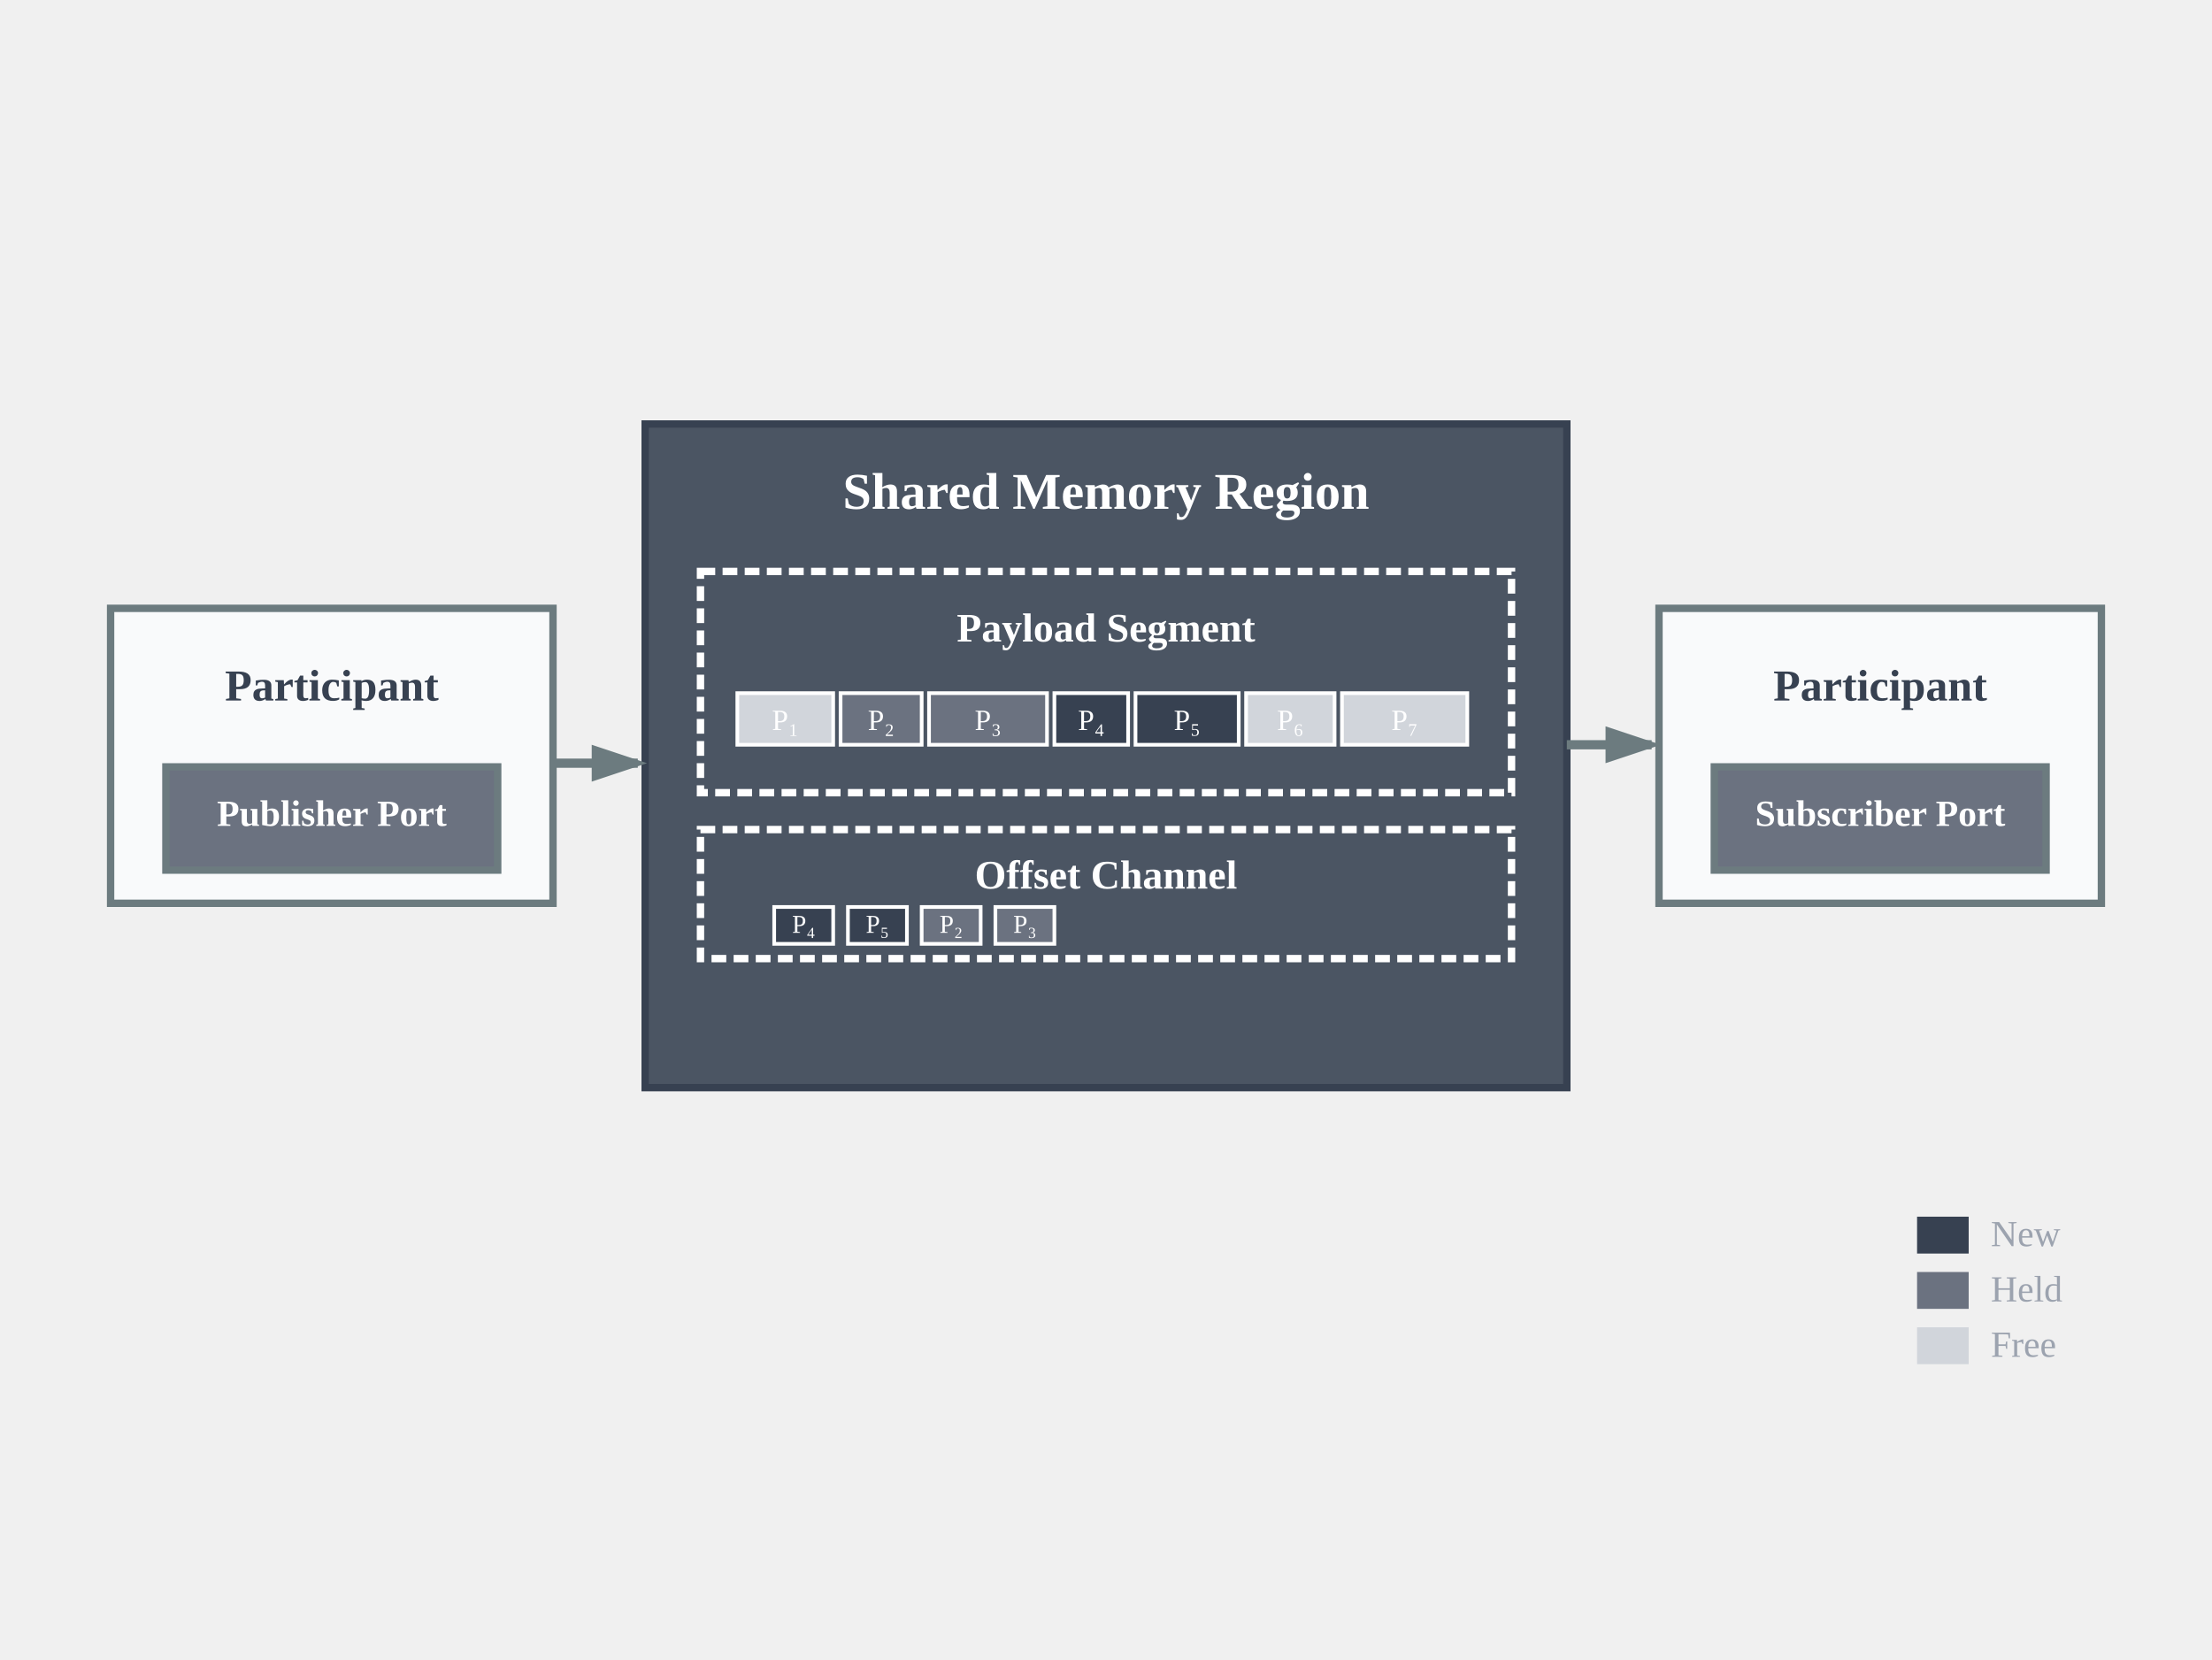
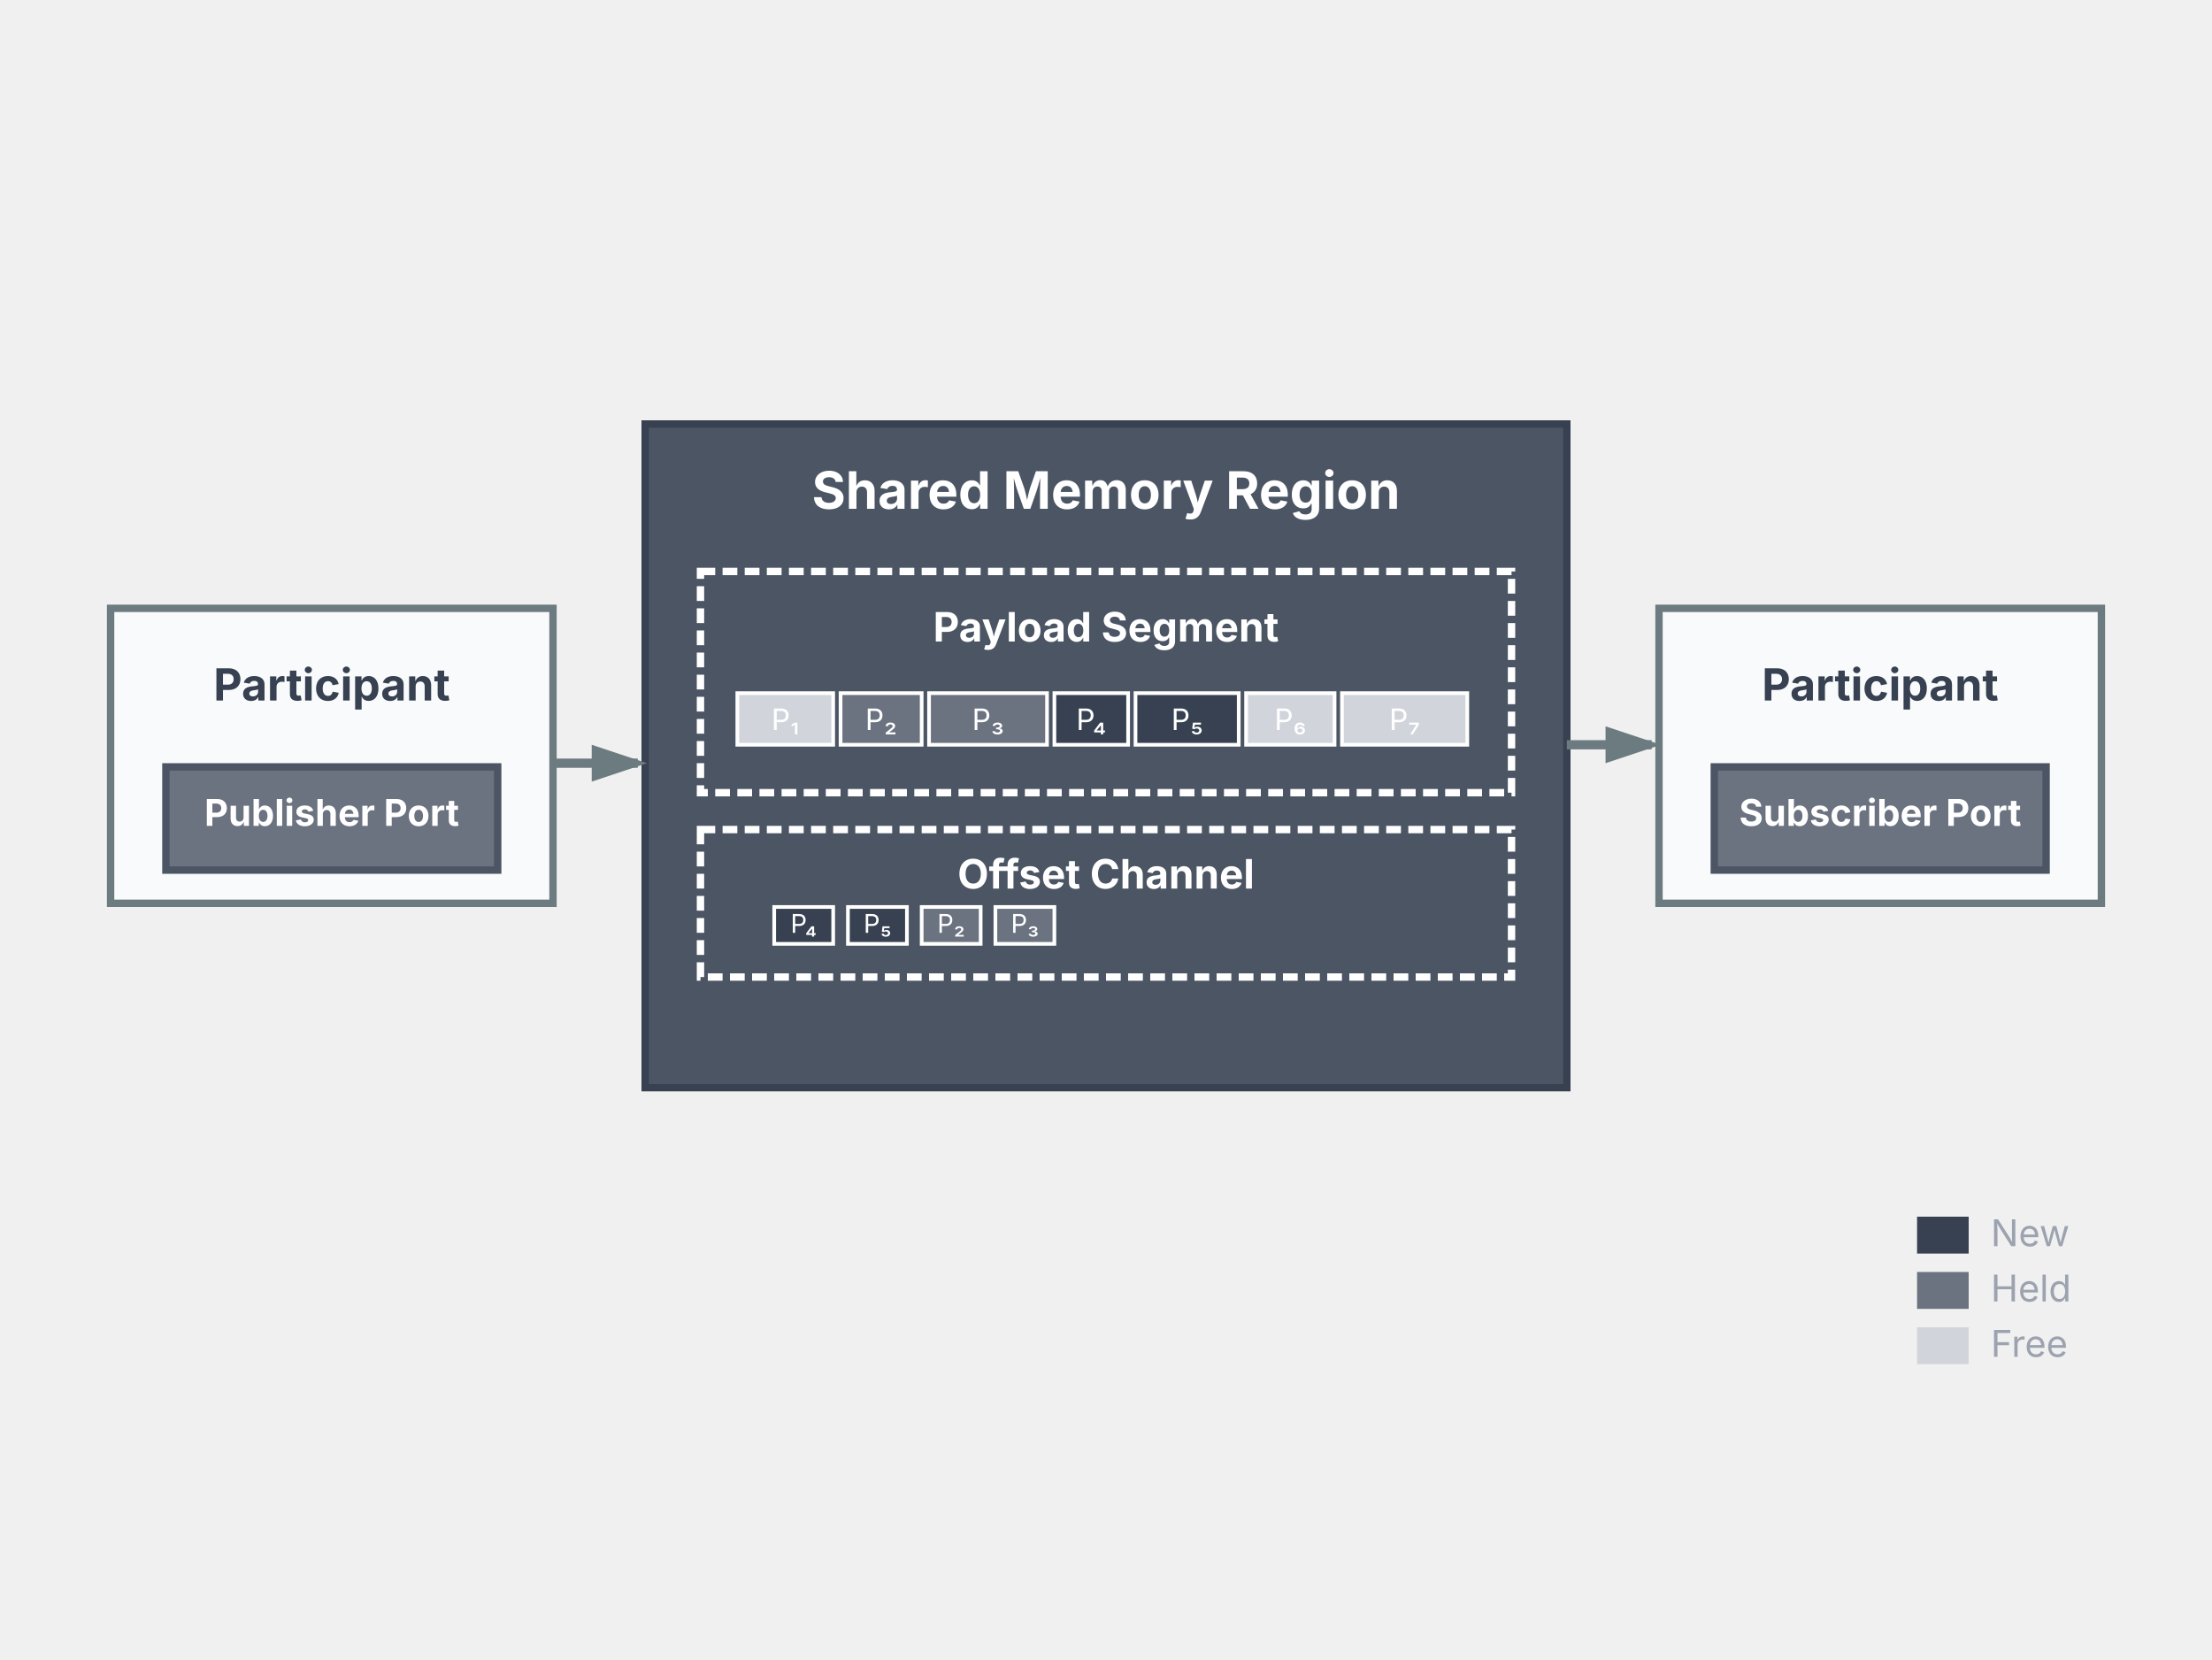
<svg xmlns="http://www.w3.org/2000/svg" viewBox="0 0 600 450">
  <defs>
+     <style>
+       .custom-fonts {
+         font-family: Inter, -apple-system, BlinkMacSystemFont, 'Segoe UI', Roboto, sans-serif;
+       }
+     </style>
    <marker id="bluearrow" markerWidth="6" markerHeight="4" refX="5" refY="2" orient="auto">
      <polygon points="0 0, 6 2, 0 4" fill="#6c7b7f" />
    </marker>
  </defs>
  <rect width="600" height="450" fill="transparent" />
  <rect x="30" y="165" width="120" height="80" fill="#f9fafb" stroke="#6c7b7f" stroke-width="2" />
-   <text x="90" y="190" text-anchor="middle" font-size="12" font-weight="bold" fill="#374151">Participant</text>
-   <rect x="45" y="208" width="90" height="28" fill="#6b7280" stroke="#6c7b7f" stroke-width="2" />
-   <text x="90" y="224" text-anchor="middle" font-size="10" font-weight="bold" fill="white">Publisher Port</text>
+   <text x="90" y="190" text-anchor="middle" class="custom-fonts" font-size="12" font-weight="bold" fill="#374151">Participant</text>
+   <rect x="45" y="208" width="90" height="28" fill="#6b7280" stroke="#4b5563" stroke-width="2" />
+   <text x="90" y="224" text-anchor="middle" class="custom-fonts" font-size="10" font-weight="bold" fill="white">Publisher Port</text>
  <rect x="450" y="165" width="120" height="80" fill="#f9fafb" stroke="#6c7b7f" stroke-width="2" />
-   <text x="510" y="190" text-anchor="middle" font-size="12" font-weight="bold" fill="#374151">Participant</text>
-   <rect x="465" y="208" width="90" height="28" fill="#6b7280" stroke="#6c7b7f" stroke-width="2" />
-   <text x="510" y="224" text-anchor="middle" font-size="10" font-weight="bold" fill="white">Subscriber Port</text>
+   <text x="510" y="190" text-anchor="middle" class="custom-fonts" font-size="12" font-weight="bold" fill="#374151">Participant</text>
+   <rect x="465" y="208" width="90" height="28" fill="#6b7280" stroke="#4b5563" stroke-width="2" />
+   <text x="510" y="224" text-anchor="middle" class="custom-fonts" font-size="10" font-weight="bold" fill="white">Subscriber Port</text>
  <rect x="175" y="115" width="250" height="180" fill="#4b5563" stroke="#374151" stroke-width="2" />
-   <text x="300" y="138" text-anchor="middle" font-size="14" font-weight="bold" fill="white">Shared Memory Region</text>
+   <text x="300" y="138" text-anchor="middle" class="custom-fonts" font-size="14" font-weight="bold" fill="white">Shared Memory Region</text>
  <rect x="190" y="155" width="220" height="60" fill="none" stroke="white" stroke-width="2" stroke-dasharray="4,2" />
-   <text x="300" y="174" text-anchor="middle" font-size="11" font-weight="bold" fill="white">Payload Segment</text>
+   <text x="300" y="174" text-anchor="middle" class="custom-fonts" font-size="11" font-weight="bold" fill="white">Payload Segment</text>
  <rect x="200" y="188" width="26" height="14" fill="#d1d5db" stroke="white" stroke-width="1" />
  <rect x="228" y="188" width="22" height="14" fill="#6b7280" stroke="white" stroke-width="1" />
  <rect x="252" y="188" width="32" height="14" fill="#6b7280" stroke="white" stroke-width="1" />
  <rect x="286" y="188" width="20" height="14" fill="#374151" stroke="white" stroke-width="1" />
  <rect x="308" y="188" width="28" height="14" fill="#374151" stroke="white" stroke-width="1" />
  <rect x="338" y="188" width="24" height="14" fill="#d1d5db" stroke="white" stroke-width="1" />
  <rect x="364" y="188" width="34" height="14" fill="#d1d5db" stroke="white" stroke-width="1" />
-   <text x="213" y="198" text-anchor="middle" font-size="8" fill="white">P₁</text>
-   <text x="239" y="198" text-anchor="middle" font-size="8" fill="white">P₂</text>
-   <text x="268" y="198" text-anchor="middle" font-size="8" fill="white">P₃</text>
-   <text x="296" y="198" text-anchor="middle" font-size="8" fill="white">P₄</text>
-   <text x="322" y="198" text-anchor="middle" font-size="8" fill="white">P₅</text>
-   <text x="350" y="198" text-anchor="middle" font-size="8" fill="white">P₆</text>
-   <text x="381" y="198" text-anchor="middle" font-size="8" fill="white">P₇</text>
-   <rect x="190" y="225" width="220" height="35" fill="none" stroke="white" stroke-width="2" stroke-dasharray="4,2" />
-   <text x="300" y="241" text-anchor="middle" font-size="11" font-weight="bold" fill="white">Offset Channel</text>
+   <text x="213" y="198" text-anchor="middle" class="custom-fonts" font-size="8" fill="white">P₁</text>
+   <text x="239" y="198" text-anchor="middle" class="custom-fonts" font-size="8" fill="white">P₂</text>
+   <text x="268" y="198" text-anchor="middle" class="custom-fonts" font-size="8" fill="white">P₃</text>
+   <text x="296" y="198" text-anchor="middle" class="custom-fonts" font-size="8" fill="white">P₄</text>
+   <text x="322" y="198" text-anchor="middle" class="custom-fonts" font-size="8" fill="white">P₅</text>
+   <text x="350" y="198" text-anchor="middle" class="custom-fonts" font-size="8" fill="white">P₆</text>
+   <text x="381" y="198" text-anchor="middle" class="custom-fonts" font-size="8" fill="white">P₇</text>
+   <rect x="190" y="225" width="220" height="40" fill="none" stroke="white" stroke-width="2" stroke-dasharray="4,2" />
+   <text x="300" y="241" text-anchor="middle" class="custom-fonts" font-size="11" font-weight="bold" fill="white">Offset Channel</text>
  <rect x="210" y="246" width="16" height="10" fill="#374151" stroke="white" stroke-width="1" />
-   <text x="218" y="253" text-anchor="middle" font-size="7" fill="white">P₄</text>
+   <text x="218" y="253" text-anchor="middle" class="custom-fonts" font-size="7" fill="white">P₄</text>
  <rect x="230" y="246" width="16" height="10" fill="#374151" stroke="white" stroke-width="1" />
-   <text x="238" y="253" text-anchor="middle" font-size="7" fill="white">P₅</text>
+   <text x="238" y="253" text-anchor="middle" class="custom-fonts" font-size="7" fill="white">P₅</text>
  <rect x="250" y="246" width="16" height="10" fill="#6b7280" stroke="white" stroke-width="1" />
-   <text x="258" y="253" text-anchor="middle" font-size="7" fill="white">P₂</text>
+   <text x="258" y="253" text-anchor="middle" class="custom-fonts" font-size="7" fill="white">P₂</text>
  <rect x="270" y="246" width="16" height="10" fill="#6b7280" stroke="white" stroke-width="1" />
-   <text x="278" y="253" text-anchor="middle" font-size="7" fill="white">P₃</text>
+   <text x="278" y="253" text-anchor="middle" class="custom-fonts" font-size="7" fill="white">P₃</text>
  <line x1="150" y1="207" x2="173" y2="207" stroke="#6c7b7f" stroke-width="2.5" marker-end="url(#bluearrow)" />
  <line x1="425" y1="202" x2="448" y2="202" stroke="#6c7b7f" stroke-width="2.5" marker-end="url(#bluearrow)" />
  <rect x="520" y="330" width="14" height="10" fill="#374151" />
-   <text x="540" y="338" font-size="10" fill="#9ca3af">New</text>
+   <text x="540" y="338" font-size="10" class="custom-fonts" fill="#9ca3af">New</text>
  <rect x="520" y="345" width="14" height="10" fill="#6b7280" />
-   <text x="540" y="353" font-size="10" fill="#9ca3af">Held</text>
+   <text x="540" y="353" font-size="10" class="custom-fonts" fill="#9ca3af">Held</text>
  <rect x="520" y="360" width="14" height="10" fill="#d1d5db" />
-   <text x="540" y="368" font-size="10" fill="#9ca3af">Free</text>
+   <text x="540" y="368" font-size="10" class="custom-fonts" fill="#9ca3af">Free</text>
</svg>
